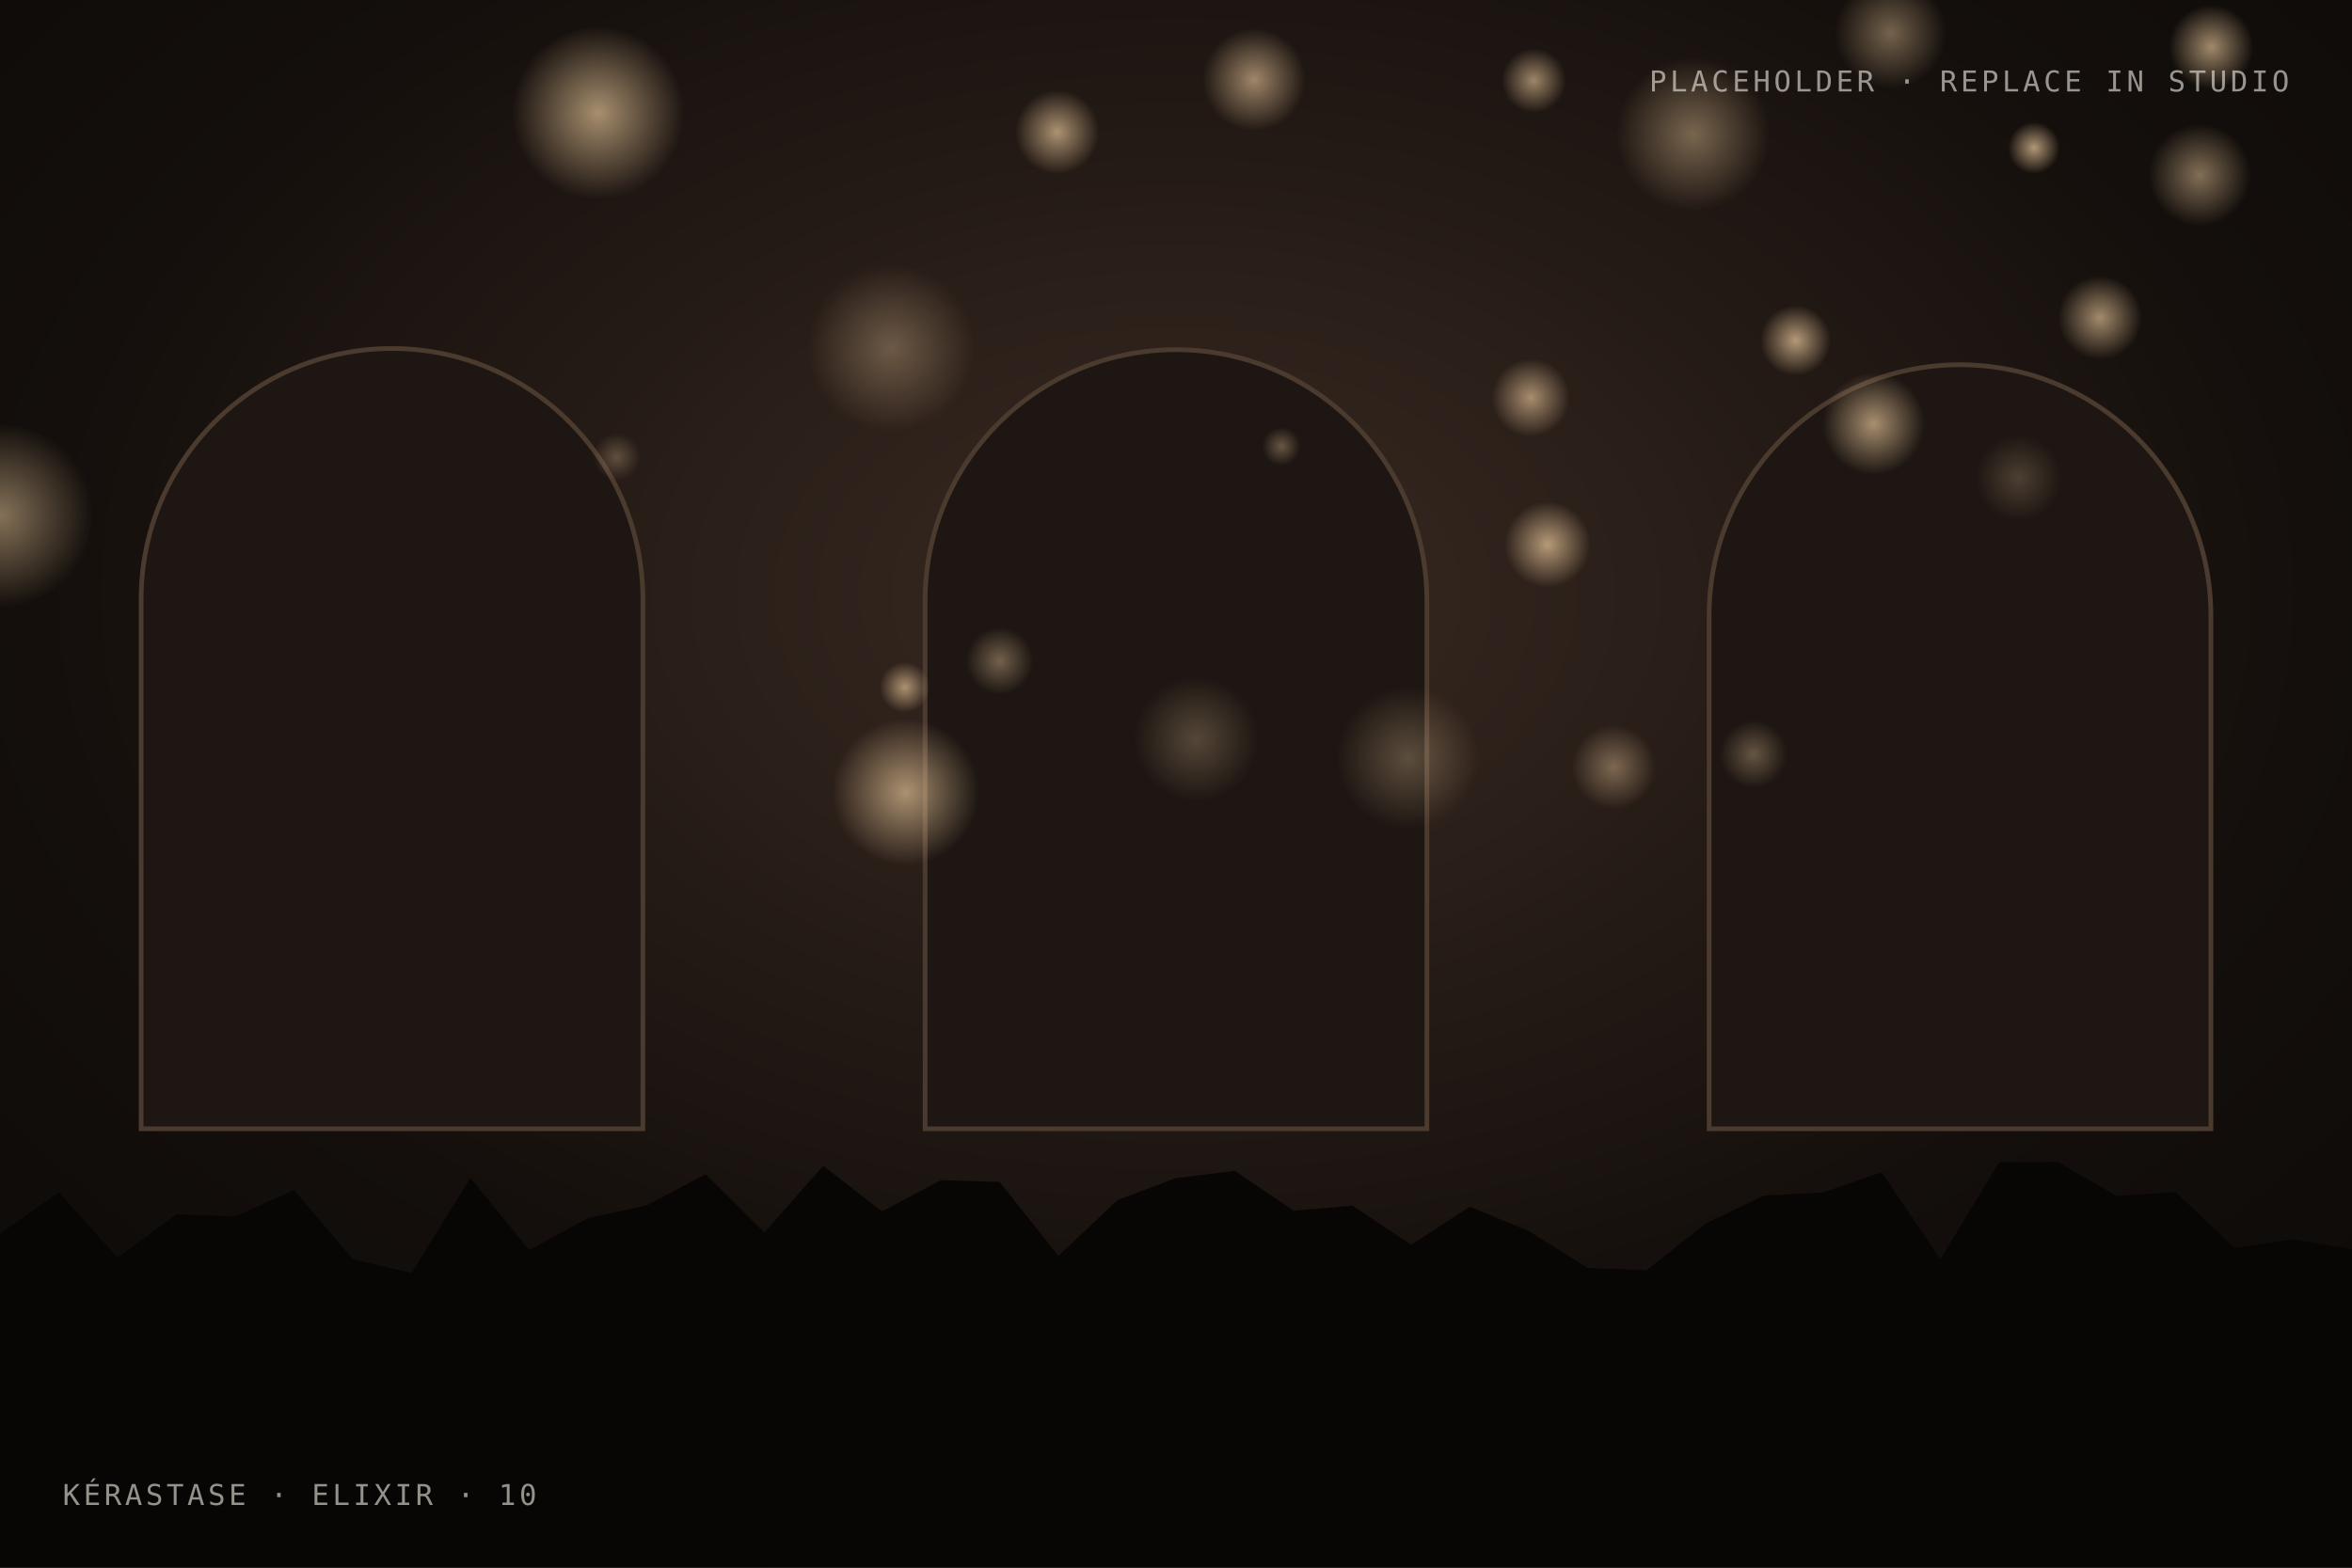
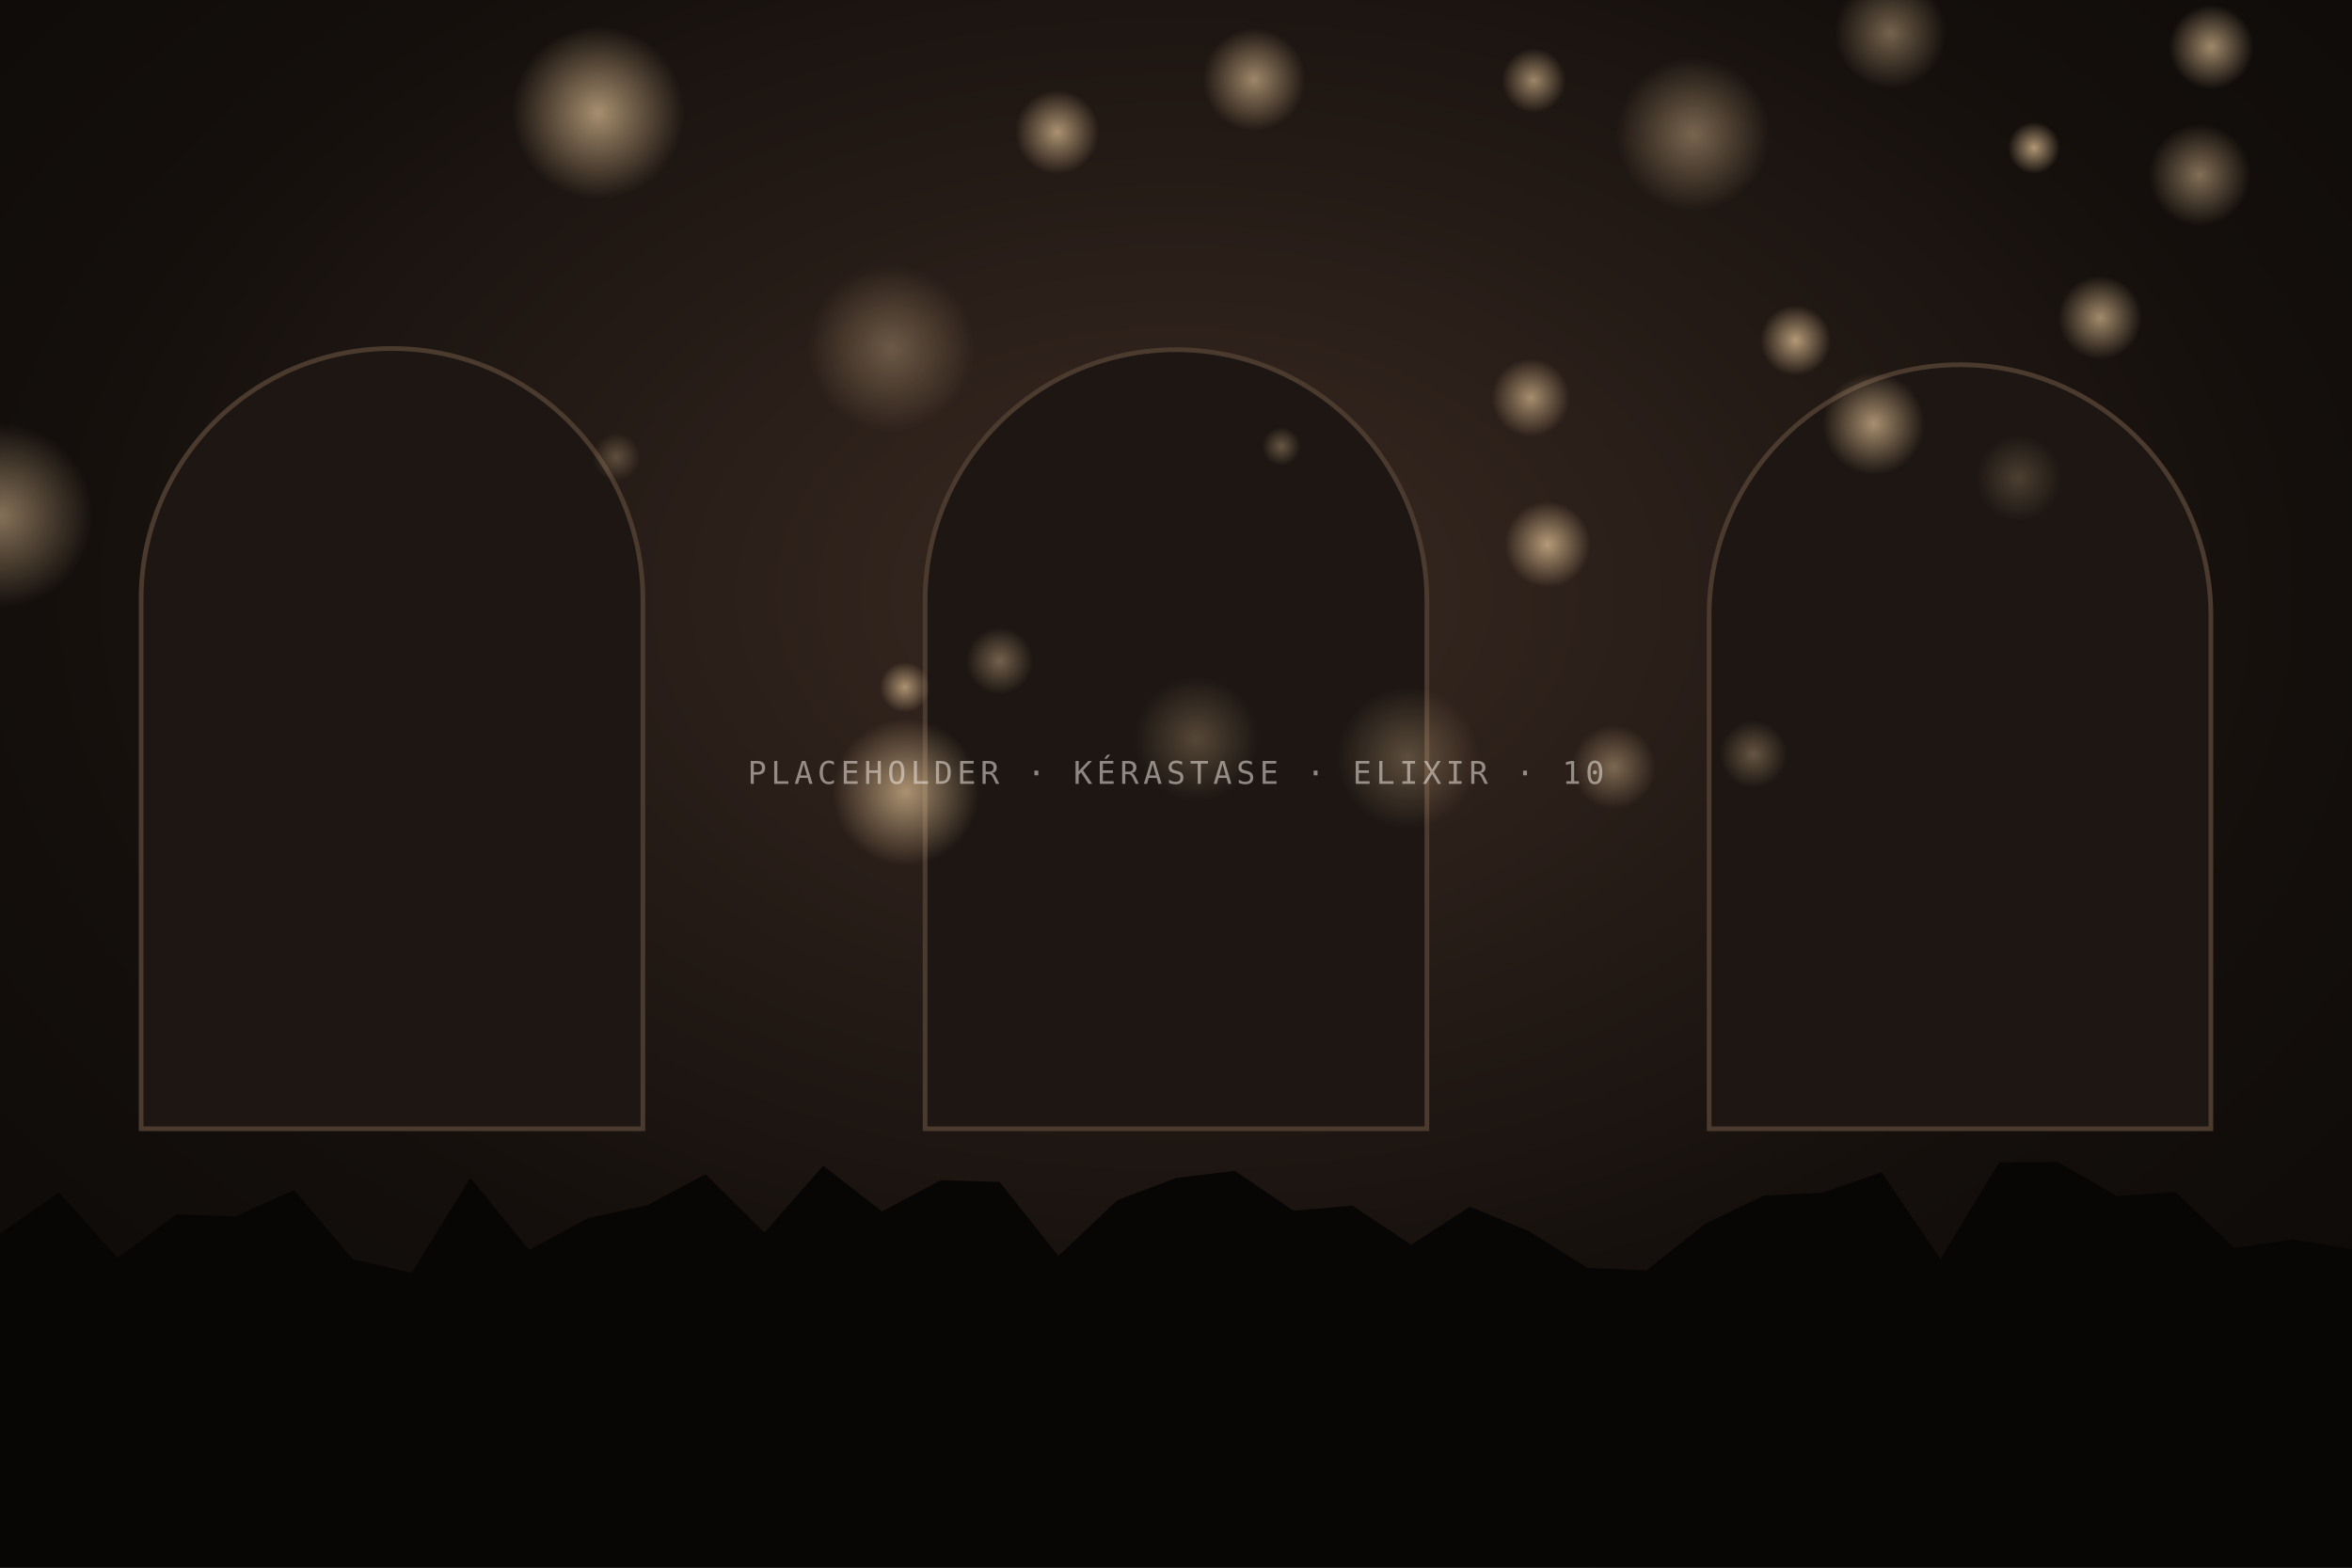
<svg xmlns="http://www.w3.org/2000/svg" viewBox="0 0 1800 1200" width="1800" height="1200" role="img" aria-label="Placeholder artwork">
  <defs>
    <radialGradient id="room" cx="0.5" cy="0.38" r="0.8">
      <stop offset="0" stop-color="#3a2a22" />
      <stop offset="0.6" stop-color="#140f0c" />
      <stop offset="1" stop-color="#0a0807" />
    </radialGradient>
    <radialGradient id="bok">
      <stop offset="0" stop-color="#e8c79a" stop-opacity="0.9" />
      <stop offset="1" stop-color="#e8c79a" stop-opacity="0" />
    </radialGradient>
  </defs>
  <rect width="1800" height="1200" fill="url(#room)" />
  <path d="M108 864 L108 458.769 A192 192 0 0 1 492 458.769 L492 864 Z" fill="#1d1612" stroke="#4b3a2e" stroke-width="3.6" />
  <path d="M708 864 L708 459.681 A192 192 0 0 1 1092 459.681 L1092 864 Z" fill="#1d1612" stroke="#4b3a2e" stroke-width="3.6" />
  <path d="M1308 864 L1308 471.195 A192 192 0 0 1 1692 471.195 L1692 864 Z" fill="#1d1612" stroke="#4b3a2e" stroke-width="3.6" />
  <circle cx="1077.591" cy="580.124" r="54.428" fill="url(#bok)" opacity="0.35" />
  <circle cx="1607.151" cy="243.229" r="32.02" fill="url(#bok)" opacity="0.74" />
  <circle cx="980.599" cy="341.692" r="14.659" fill="url(#bok)" opacity="0.41" />
  <circle cx="1374.24" cy="260.63" r="27.043" fill="url(#bok)" opacity="0.82" />
  <circle cx="1544.924" cy="366.031" r="32.817" fill="url(#bok)" opacity="0.26" />
  <circle cx="1341.965" cy="577.42" r="25.816" fill="url(#bok)" opacity="0.40" />
  <circle cx="1446.762" cy="25.213" r="42.506" fill="url(#bok)" opacity="0.50" />
  <circle cx="682.018" cy="266.52" r="63.949" fill="url(#bok)" opacity="0.39" />
  <circle cx="457.815" cy="86.392" r="65.913" fill="url(#bok)" opacity="0.76" />
  <circle cx="1683.437" cy="133.959" r="39.03" fill="url(#bok)" opacity="0.58" />
  <circle cx="1433.915" cy="324.36" r="39.049" fill="url(#bok)" opacity="0.76" />
  <circle cx="692.444" cy="526.077" r="19.298" fill="url(#bok)" opacity="0.75" />
  <circle cx="809.134" cy="101.113" r="32.27" fill="url(#bok)" opacity="0.77" />
  <circle cx="1173.84" cy="61.684" r="24.683" fill="url(#bok)" opacity="0.70" />
  <circle cx="1234.97" cy="587.21" r="32.293" fill="url(#bok)" opacity="0.49" />
  <circle cx="693.101" cy="606.298" r="56.242" fill="url(#bok)" opacity="0.75" />
  <circle cx="915.658" cy="565.608" r="47.674" fill="url(#bok)" opacity="0.31" />
  <circle cx="1184.466" cy="416.779" r="32.977" fill="url(#bok)" opacity="0.81" />
  <circle cx="959.877" cy="61.028" r="39.311" fill="url(#bok)" opacity="0.70" />
  <circle cx="471.898" cy="349.826" r="18.21" fill="url(#bok)" opacity="0.33" />
  <circle cx="765.086" cy="505.852" r="25.668" fill="url(#bok)" opacity="0.47" />
  <circle cx="1556.624" cy="113.209" r="19.845" fill="url(#bok)" opacity="0.82" />
  <circle cx="0.529" cy="394.623" r="70.43" fill="url(#bok)" opacity="0.59" />
  <circle cx="1692.276" cy="35.991" r="32.363" fill="url(#bok)" opacity="0.74" />
  <circle cx="1171.526" cy="304.367" r="29.988" fill="url(#bok)" opacity="0.73" />
  <circle cx="1295.773" cy="102.696" r="58.692" fill="url(#bok)" opacity="0.50" />
  <path d="M0 1200 L0 944.264 L45 912.623 L90 962.644 L135 929.512 L180 931.125 L225 910.843 L270 963.89 L315 974.295 L360 901.561 L405 956.756 L450 932.389 L495 922.616 L540 898.788 L585 943.426 L630 892.331 L675 927.284 L720 903.378 L765 904.72 L810 961.374 L855 918.706 L900 901.728 L945 896.192 L990 926.73 L1035 922.863 L1080 952.762 L1125 923.66 L1170 942.325 L1215 970.478 L1260 972.379 L1305 936.713 L1350 915.168 L1395 912.843 L1440 897.266 L1485 963.706 L1530 889.648 L1575 889.423 L1620 915.452 L1665 912.369 L1710 955.291 L1755 948.646 L1800 956.233 L1800 1200 Z" fill="#080605" />
-   <g font-family="ui-monospace, SFMono-Regular, Menlo, Consolas, monospace" font-size="22" letter-spacing="2.64" fill="#ECE6DD" fill-opacity="0.62">
-     <text x="48" y="1152">KÉRASTASE · ELIXIR · 10</text>
-     <text x="1752" y="70" text-anchor="end">PLACEHOLDER · REPLACE IN STUDIO</text>
-   </g>
+   <text x="900" y="600" text-anchor="middle" font-family="ui-monospace, SFMono-Regular, Menlo, Consolas, monospace" font-size="24" letter-spacing="3.36" fill="#ECE6DD" fill-opacity="0.55">PLACEHOLDER · KÉRASTASE · ELIXIR · 10</text>
</svg>
